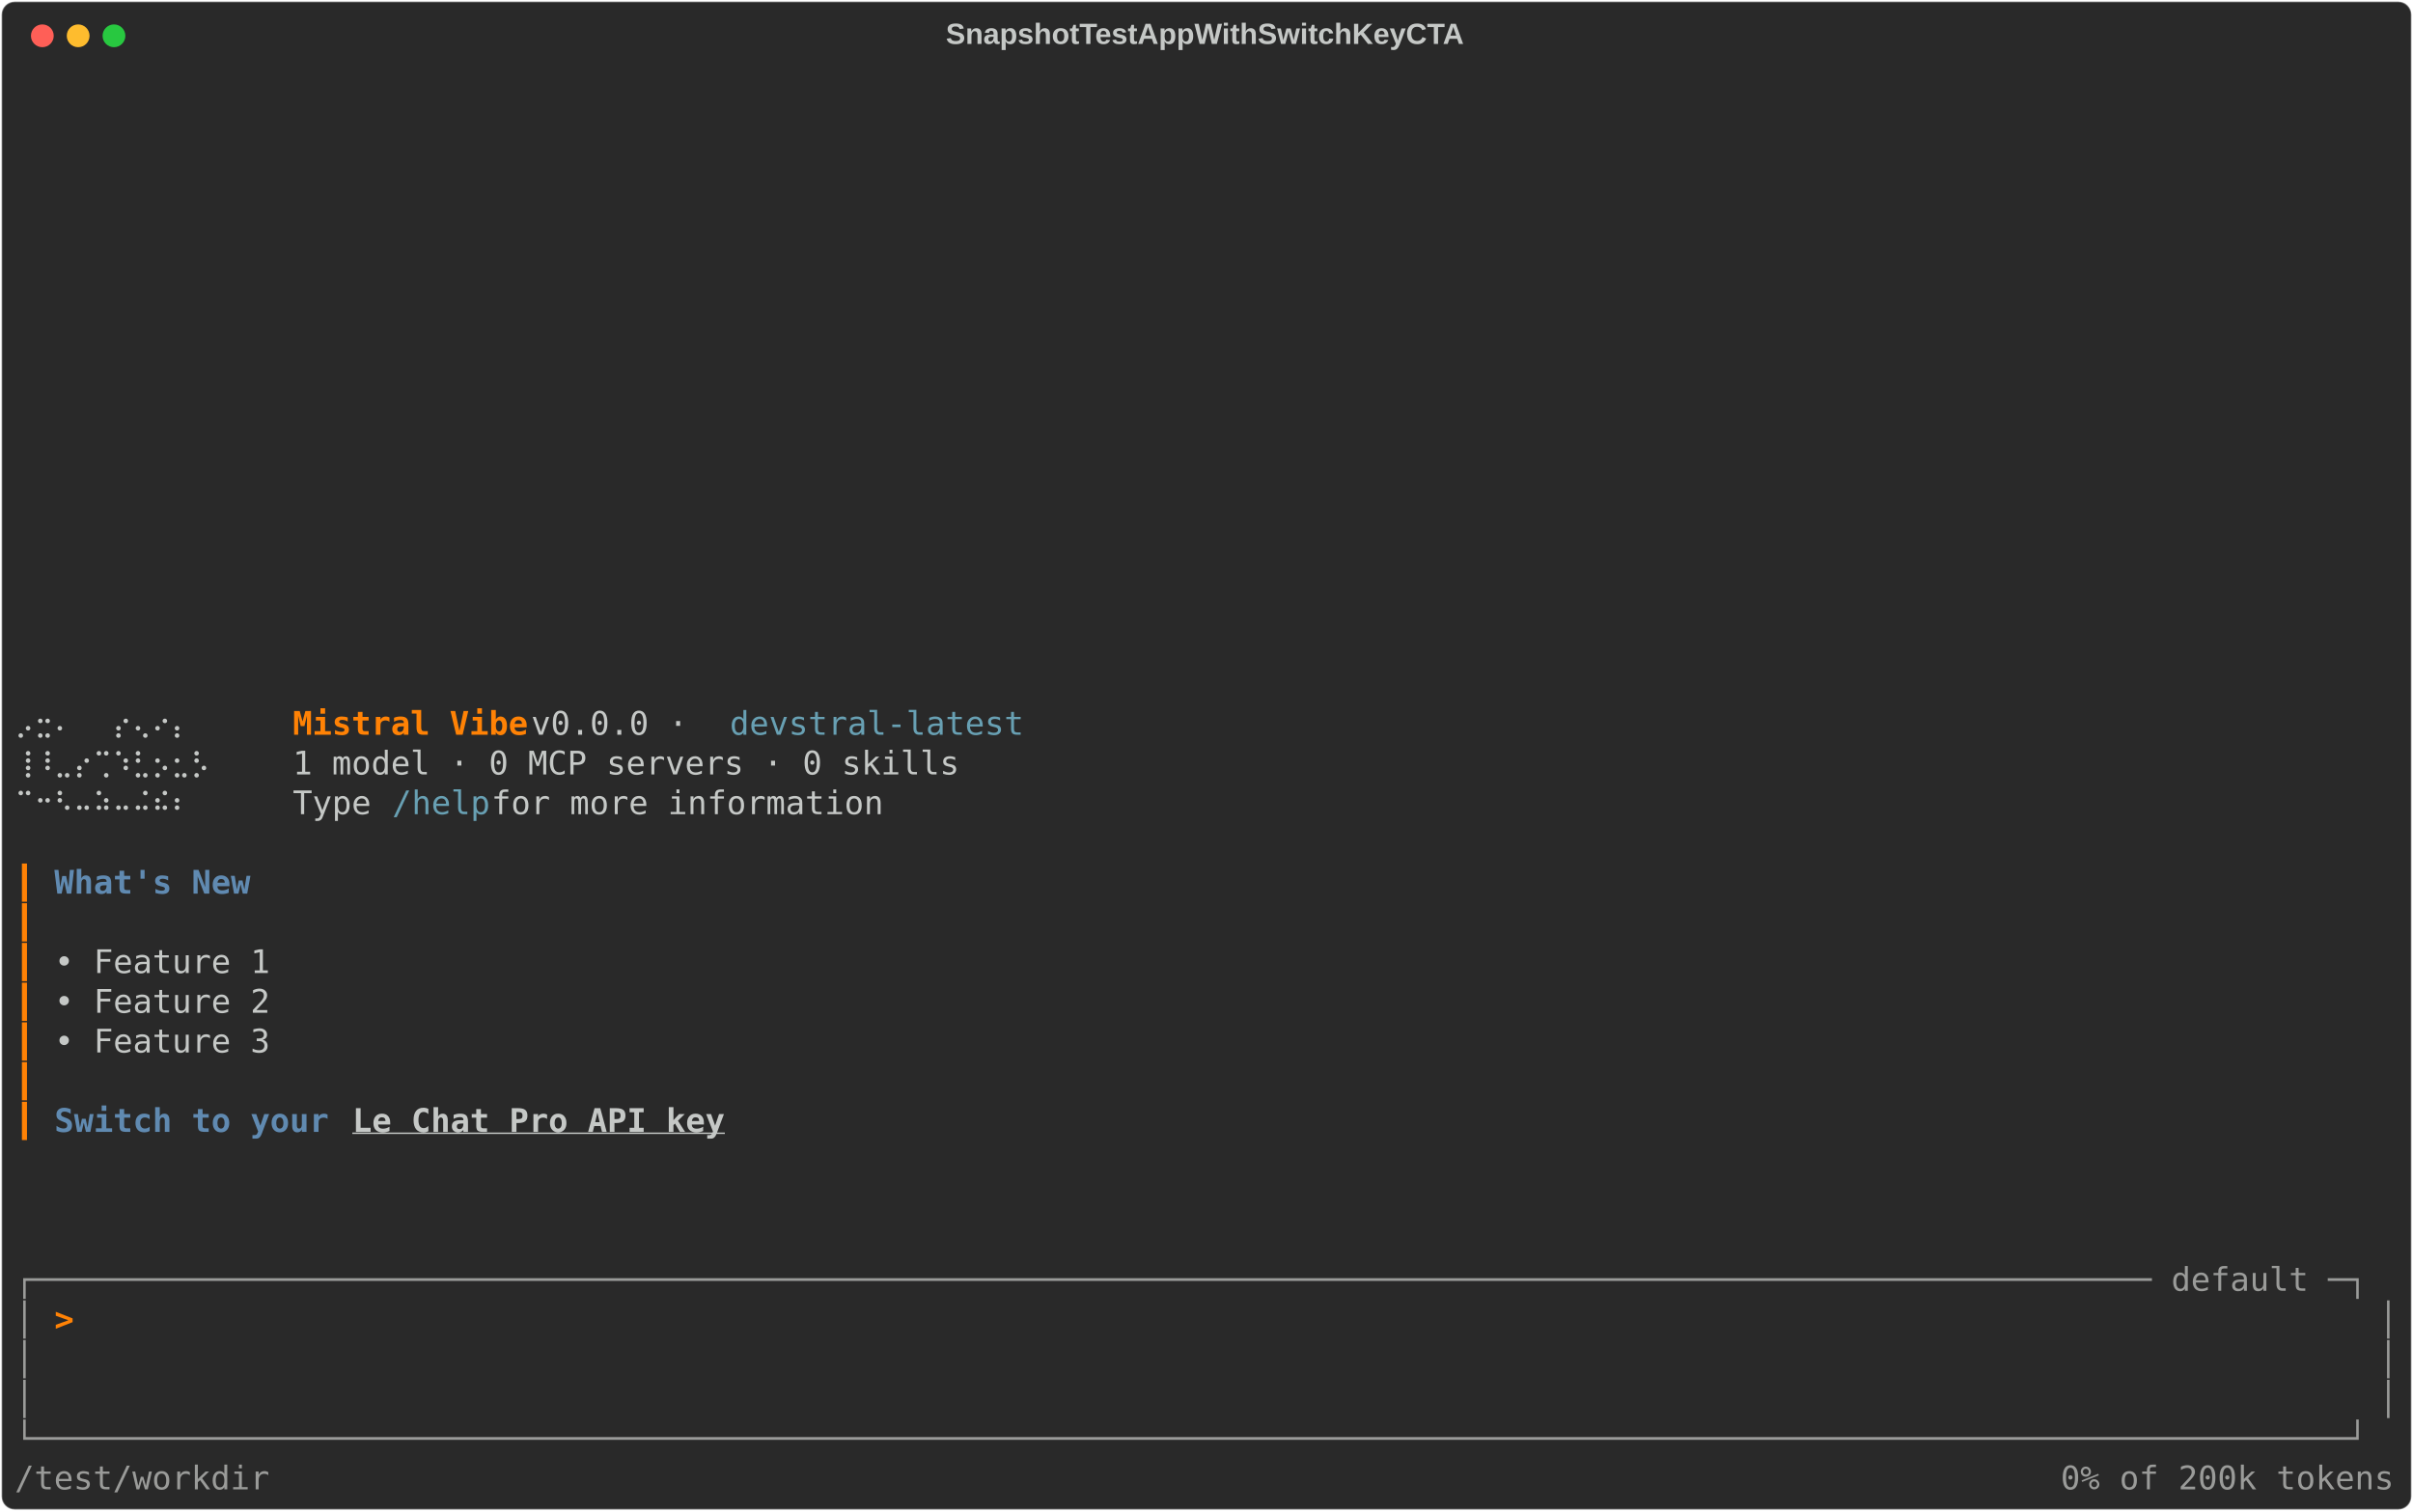
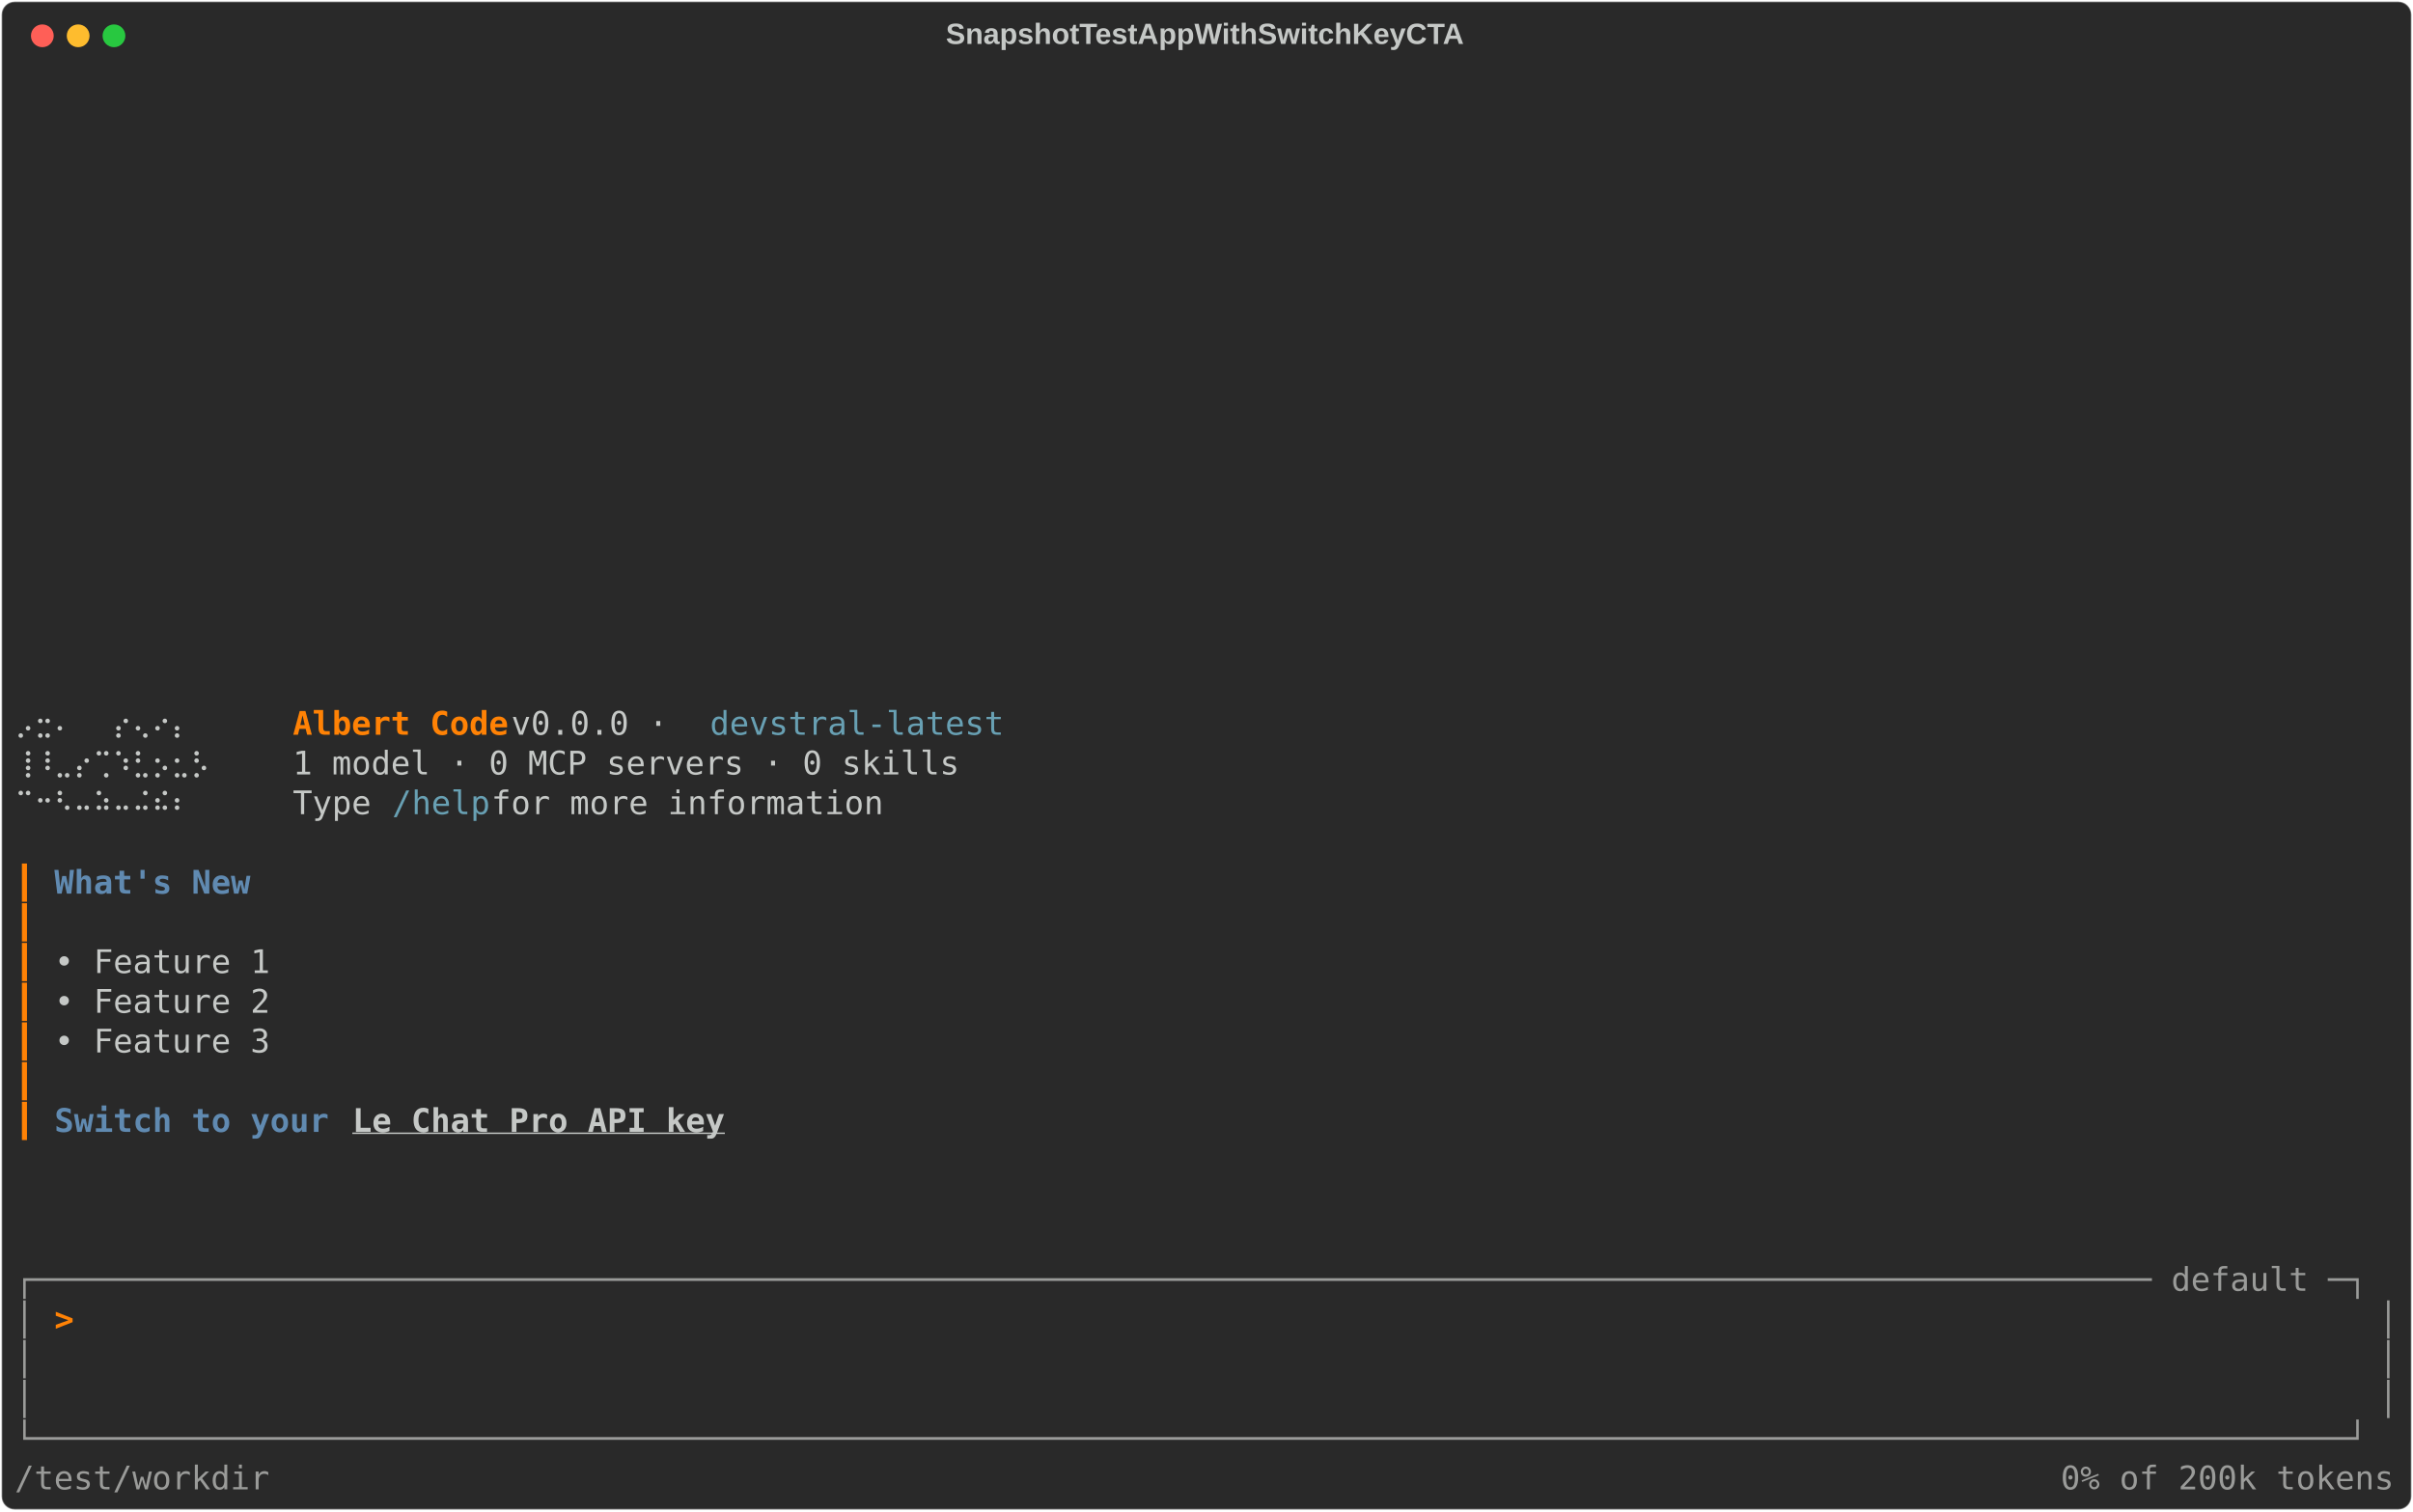
<svg xmlns="http://www.w3.org/2000/svg" class="rich-terminal" viewBox="0 0 1482 928.4">
  <style>

    @font-face {
        font-family: "Fira Code";
        src: local("FiraCode-Regular"),
                url("https://cdnjs.cloudflare.com/ajax/libs/firacode/6.2.0/woff2/FiraCode-Regular.woff2") format("woff2"),
                url("https://cdnjs.cloudflare.com/ajax/libs/firacode/6.2.0/woff/FiraCode-Regular.woff") format("woff");
        font-style: normal;
        font-weight: 400;
    }
    @font-face {
        font-family: "Fira Code";
        src: local("FiraCode-Bold"),
                url("https://cdnjs.cloudflare.com/ajax/libs/firacode/6.2.0/woff2/FiraCode-Bold.woff2") format("woff2"),
                url("https://cdnjs.cloudflare.com/ajax/libs/firacode/6.2.0/woff/FiraCode-Bold.woff") format("woff");
        font-style: bold;
        font-weight: 700;
    }

    .terminal-matrix {
        font-family: Fira Code, monospace;
        font-size: 20px;
        line-height: 24.4px;
        font-variant-east-asian: full-width;
    }

    .terminal-title {
        font-size: 18px;
        font-weight: bold;
        font-family: arial;
    }

    .terminal-r1 { fill: #c5c8c6 }
.terminal-r2 { fill: #ff8205;font-weight: bold }
.terminal-r3 { fill: #68a0b3 }
.terminal-r4 { fill: #ff8205 }
.terminal-r5 { fill: #608ab1;font-weight: bold }
.terminal-r6 { fill: #c5c8c6;font-weight: bold;text-decoration: underline; }
.terminal-r7 { fill: #9a9b99 }
    </style>
  <defs>
    <clipPath id="terminal-clip-terminal">
      <rect x="0" y="0" width="1463.0" height="877.4" />
    </clipPath>
    <clipPath id="terminal-line-0">
      <rect x="0" y="1.5" width="1464" height="24.65" />
    </clipPath>
    <clipPath id="terminal-line-1">
      <rect x="0" y="25.9" width="1464" height="24.65" />
    </clipPath>
    <clipPath id="terminal-line-2">
      <rect x="0" y="50.3" width="1464" height="24.65" />
    </clipPath>
    <clipPath id="terminal-line-3">
      <rect x="0" y="74.7" width="1464" height="24.65" />
    </clipPath>
    <clipPath id="terminal-line-4">
      <rect x="0" y="99.1" width="1464" height="24.65" />
    </clipPath>
    <clipPath id="terminal-line-5">
      <rect x="0" y="123.5" width="1464" height="24.65" />
    </clipPath>
    <clipPath id="terminal-line-6">
      <rect x="0" y="147.9" width="1464" height="24.65" />
    </clipPath>
    <clipPath id="terminal-line-7">
      <rect x="0" y="172.3" width="1464" height="24.65" />
    </clipPath>
    <clipPath id="terminal-line-8">
      <rect x="0" y="196.7" width="1464" height="24.65" />
    </clipPath>
    <clipPath id="terminal-line-9">
      <rect x="0" y="221.1" width="1464" height="24.65" />
    </clipPath>
    <clipPath id="terminal-line-10">
      <rect x="0" y="245.5" width="1464" height="24.65" />
    </clipPath>
    <clipPath id="terminal-line-11">
      <rect x="0" y="269.9" width="1464" height="24.65" />
    </clipPath>
    <clipPath id="terminal-line-12">
      <rect x="0" y="294.3" width="1464" height="24.65" />
    </clipPath>
    <clipPath id="terminal-line-13">
      <rect x="0" y="318.7" width="1464" height="24.65" />
    </clipPath>
    <clipPath id="terminal-line-14">
      <rect x="0" y="343.1" width="1464" height="24.65" />
    </clipPath>
    <clipPath id="terminal-line-15">
      <rect x="0" y="367.5" width="1464" height="24.65" />
    </clipPath>
    <clipPath id="terminal-line-16">
      <rect x="0" y="391.9" width="1464" height="24.65" />
    </clipPath>
    <clipPath id="terminal-line-17">
      <rect x="0" y="416.3" width="1464" height="24.65" />
    </clipPath>
    <clipPath id="terminal-line-18">
      <rect x="0" y="440.7" width="1464" height="24.65" />
    </clipPath>
    <clipPath id="terminal-line-19">
      <rect x="0" y="465.1" width="1464" height="24.65" />
    </clipPath>
    <clipPath id="terminal-line-20">
      <rect x="0" y="489.5" width="1464" height="24.65" />
    </clipPath>
    <clipPath id="terminal-line-21">
      <rect x="0" y="513.9" width="1464" height="24.65" />
    </clipPath>
    <clipPath id="terminal-line-22">
      <rect x="0" y="538.3" width="1464" height="24.65" />
    </clipPath>
    <clipPath id="terminal-line-23">
      <rect x="0" y="562.7" width="1464" height="24.65" />
    </clipPath>
    <clipPath id="terminal-line-24">
      <rect x="0" y="587.1" width="1464" height="24.65" />
    </clipPath>
    <clipPath id="terminal-line-25">
      <rect x="0" y="611.5" width="1464" height="24.65" />
    </clipPath>
    <clipPath id="terminal-line-26">
      <rect x="0" y="635.9" width="1464" height="24.65" />
    </clipPath>
    <clipPath id="terminal-line-27">
      <rect x="0" y="660.3" width="1464" height="24.65" />
    </clipPath>
    <clipPath id="terminal-line-28">
      <rect x="0" y="684.7" width="1464" height="24.65" />
    </clipPath>
    <clipPath id="terminal-line-29">
      <rect x="0" y="709.1" width="1464" height="24.65" />
    </clipPath>
    <clipPath id="terminal-line-30">
      <rect x="0" y="733.5" width="1464" height="24.65" />
    </clipPath>
    <clipPath id="terminal-line-31">
      <rect x="0" y="757.9" width="1464" height="24.65" />
    </clipPath>
    <clipPath id="terminal-line-32">
      <rect x="0" y="782.3" width="1464" height="24.65" />
    </clipPath>
    <clipPath id="terminal-line-33">
      <rect x="0" y="806.7" width="1464" height="24.65" />
    </clipPath>
    <clipPath id="terminal-line-34">
      <rect x="0" y="831.1" width="1464" height="24.65" />
    </clipPath>
  </defs>
  <rect fill="#292929" stroke="rgba(255,255,255,0.35)" stroke-width="1" x="1" y="1" width="1480" height="926.4" rx="8" />
  <text class="terminal-title" fill="#c5c8c6" text-anchor="middle" x="740" y="27">SnapshotTestAppWithSwitchKeyCTA</text>
  <g transform="translate(26,22)">
    <circle cx="0" cy="0" r="7" fill="#ff5f57" />
    <circle cx="22" cy="0" r="7" fill="#febc2e" />
    <circle cx="44" cy="0" r="7" fill="#28c840" />
  </g>
  <g transform="translate(9, 41)" clip-path="url(#terminal-clip-terminal)">
    <g class="terminal-matrix">
      <text class="terminal-r1" x="1464" y="20" textLength="12.2" clip-path="url(#terminal-line-0)">
</text>
      <text class="terminal-r1" x="1464" y="44.4" textLength="12.2" clip-path="url(#terminal-line-1)">
</text>
      <text class="terminal-r1" x="1464" y="68.8" textLength="12.2" clip-path="url(#terminal-line-2)">
</text>
      <text class="terminal-r1" x="1464" y="93.2" textLength="12.2" clip-path="url(#terminal-line-3)">
</text>
      <text class="terminal-r1" x="1464" y="117.6" textLength="12.2" clip-path="url(#terminal-line-4)">
</text>
      <text class="terminal-r1" x="1464" y="142" textLength="12.2" clip-path="url(#terminal-line-5)">
</text>
      <text class="terminal-r1" x="1464" y="166.4" textLength="12.2" clip-path="url(#terminal-line-6)">
</text>
      <text class="terminal-r1" x="1464" y="190.8" textLength="12.2" clip-path="url(#terminal-line-7)">
</text>
      <text class="terminal-r1" x="1464" y="215.2" textLength="12.2" clip-path="url(#terminal-line-8)">
</text>
      <text class="terminal-r1" x="1464" y="239.6" textLength="12.2" clip-path="url(#terminal-line-9)">
</text>
      <text class="terminal-r1" x="1464" y="264" textLength="12.2" clip-path="url(#terminal-line-10)">
</text>
      <text class="terminal-r1" x="1464" y="288.4" textLength="12.2" clip-path="url(#terminal-line-11)">
</text>
      <text class="terminal-r1" x="1464" y="312.8" textLength="12.2" clip-path="url(#terminal-line-12)">
</text>
      <text class="terminal-r1" x="1464" y="337.2" textLength="12.2" clip-path="url(#terminal-line-13)">
</text>
      <text class="terminal-r1" x="1464" y="361.6" textLength="12.2" clip-path="url(#terminal-line-14)">
</text>
      <text class="terminal-r1" x="1464" y="386" textLength="12.2" clip-path="url(#terminal-line-15)">
</text>
      <text class="terminal-r1" x="0" y="410.4" textLength="134.2" clip-path="url(#terminal-line-16)">  ⡠⣒⠄  ⡔⢄⠔⡄</text>
-       <text class="terminal-r2" x="170.8" y="410.4" textLength="146.4" clip-path="url(#terminal-line-16)">Mistral Vibe</text>
-       <text class="terminal-r1" x="317.2" y="410.4" textLength="122" clip-path="url(#terminal-line-16)"> v0.0.0 · </text>
-       <text class="terminal-r3" x="439.2" y="410.4" textLength="183" clip-path="url(#terminal-line-16)">devstral-latest</text>
+       <text class="terminal-r2" x="170.8" y="410.4" textLength="134.2" clip-path="url(#terminal-line-16)">Albert Code</text>
+       <text class="terminal-r1" x="305" y="410.4" textLength="122" clip-path="url(#terminal-line-16)"> v0.0.0 · </text>
+       <text class="terminal-r3" x="427" y="410.4" textLength="183" clip-path="url(#terminal-line-16)">devstral-latest</text>
      <text class="terminal-r1" x="1464" y="410.4" textLength="12.2" clip-path="url(#terminal-line-16)">
</text>
      <text class="terminal-r1" x="0" y="434.8" textLength="134.2" clip-path="url(#terminal-line-17)"> ⢸⠸⣀⡔⢉⠱⣃⡢⣂⡣</text>
      <text class="terminal-r1" x="170.8" y="434.8" textLength="414.8" clip-path="url(#terminal-line-17)">1 model · 0 MCP servers · 0 skills</text>
      <text class="terminal-r1" x="1464" y="434.8" textLength="12.2" clip-path="url(#terminal-line-17)">
</text>
      <text class="terminal-r1" x="0" y="459.2" textLength="134.2" clip-path="url(#terminal-line-18)">  ⠉⠒⠣⠤⠵⠤⠬⠮⠆</text>
      <text class="terminal-r1" x="170.8" y="459.2" textLength="61" clip-path="url(#terminal-line-18)">Type </text>
      <text class="terminal-r3" x="231.8" y="459.2" textLength="61" clip-path="url(#terminal-line-18)">/help</text>
      <text class="terminal-r1" x="292.8" y="459.2" textLength="256.2" clip-path="url(#terminal-line-18)"> for more information</text>
      <text class="terminal-r1" x="1464" y="459.2" textLength="12.2" clip-path="url(#terminal-line-18)">
</text>
      <text class="terminal-r1" x="1464" y="483.6" textLength="12.2" clip-path="url(#terminal-line-19)">
</text>
      <text class="terminal-r4" x="0" y="508" textLength="12.2" clip-path="url(#terminal-line-20)">┃</text>
      <text class="terminal-r5" x="24.4" y="508" textLength="122" clip-path="url(#terminal-line-20)">What's New</text>
      <text class="terminal-r1" x="1464" y="508" textLength="12.2" clip-path="url(#terminal-line-20)">
</text>
      <text class="terminal-r4" x="0" y="532.4" textLength="12.2" clip-path="url(#terminal-line-21)">┃</text>
      <text class="terminal-r1" x="1464" y="532.4" textLength="12.2" clip-path="url(#terminal-line-21)">
</text>
      <text class="terminal-r4" x="0" y="556.8" textLength="12.2" clip-path="url(#terminal-line-22)">┃</text>
      <text class="terminal-r1" x="24.4" y="556.8" textLength="134.2" clip-path="url(#terminal-line-22)">• Feature 1</text>
      <text class="terminal-r1" x="1464" y="556.8" textLength="12.2" clip-path="url(#terminal-line-22)">
</text>
      <text class="terminal-r4" x="0" y="581.2" textLength="12.2" clip-path="url(#terminal-line-23)">┃</text>
      <text class="terminal-r1" x="24.4" y="581.2" textLength="134.2" clip-path="url(#terminal-line-23)">• Feature 2</text>
      <text class="terminal-r1" x="1464" y="581.2" textLength="12.2" clip-path="url(#terminal-line-23)">
</text>
      <text class="terminal-r4" x="0" y="605.6" textLength="12.2" clip-path="url(#terminal-line-24)">┃</text>
      <text class="terminal-r1" x="24.4" y="605.6" textLength="134.2" clip-path="url(#terminal-line-24)">• Feature 3</text>
      <text class="terminal-r1" x="1464" y="605.6" textLength="12.2" clip-path="url(#terminal-line-24)">
</text>
      <text class="terminal-r4" x="0" y="630" textLength="12.2" clip-path="url(#terminal-line-25)">┃</text>
      <text class="terminal-r1" x="1464" y="630" textLength="12.2" clip-path="url(#terminal-line-25)">
</text>
      <text class="terminal-r4" x="0" y="654.4" textLength="12.2" clip-path="url(#terminal-line-26)">┃</text>
      <text class="terminal-r5" x="24.4" y="654.4" textLength="183" clip-path="url(#terminal-line-26)">Switch to your </text>
      <text class="terminal-r6" x="207.4" y="654.4" textLength="231.8" clip-path="url(#terminal-line-26)">Le Chat Pro API key</text>
      <text class="terminal-r1" x="1464" y="654.4" textLength="12.2" clip-path="url(#terminal-line-26)">
</text>
      <text class="terminal-r1" x="1464" y="678.8" textLength="12.2" clip-path="url(#terminal-line-27)">
</text>
      <text class="terminal-r1" x="1464" y="703.2" textLength="12.2" clip-path="url(#terminal-line-28)">
</text>
      <text class="terminal-r1" x="1464" y="727.6" textLength="12.2" clip-path="url(#terminal-line-29)">
</text>
      <text class="terminal-r7" x="0" y="752" textLength="1464" clip-path="url(#terminal-line-30)">┌──────────────────────────────────────────────────────────────────────────────────────────────────────────── default ─┐</text>
      <text class="terminal-r1" x="1464" y="752" textLength="12.2" clip-path="url(#terminal-line-30)">
</text>
      <text class="terminal-r7" x="0" y="776.4" textLength="12.2" clip-path="url(#terminal-line-31)">│</text>
      <text class="terminal-r2" x="24.4" y="776.4" textLength="12.2" clip-path="url(#terminal-line-31)">&gt;</text>
      <text class="terminal-r7" x="1451.8" y="776.4" textLength="12.2" clip-path="url(#terminal-line-31)">│</text>
      <text class="terminal-r1" x="1464" y="776.4" textLength="12.2" clip-path="url(#terminal-line-31)">
</text>
      <text class="terminal-r7" x="0" y="800.8" textLength="12.2" clip-path="url(#terminal-line-32)">│</text>
      <text class="terminal-r7" x="1451.8" y="800.8" textLength="12.2" clip-path="url(#terminal-line-32)">│</text>
      <text class="terminal-r1" x="1464" y="800.8" textLength="12.2" clip-path="url(#terminal-line-32)">
</text>
      <text class="terminal-r7" x="0" y="825.2" textLength="12.2" clip-path="url(#terminal-line-33)">│</text>
      <text class="terminal-r7" x="1451.8" y="825.2" textLength="12.2" clip-path="url(#terminal-line-33)">│</text>
      <text class="terminal-r1" x="1464" y="825.2" textLength="12.2" clip-path="url(#terminal-line-33)">
</text>
      <text class="terminal-r7" x="0" y="849.6" textLength="1464" clip-path="url(#terminal-line-34)">└──────────────────────────────────────────────────────────────────────────────────────────────────────────────────────┘</text>
      <text class="terminal-r1" x="1464" y="849.6" textLength="12.2" clip-path="url(#terminal-line-34)">
</text>
      <text class="terminal-r7" x="0" y="874" textLength="158.6" clip-path="url(#terminal-line-35)">/test/workdir</text>
      <text class="terminal-r7" x="1256.6" y="874" textLength="207.4" clip-path="url(#terminal-line-35)">0% of 200k tokens</text>
    </g>
  </g>
</svg>
